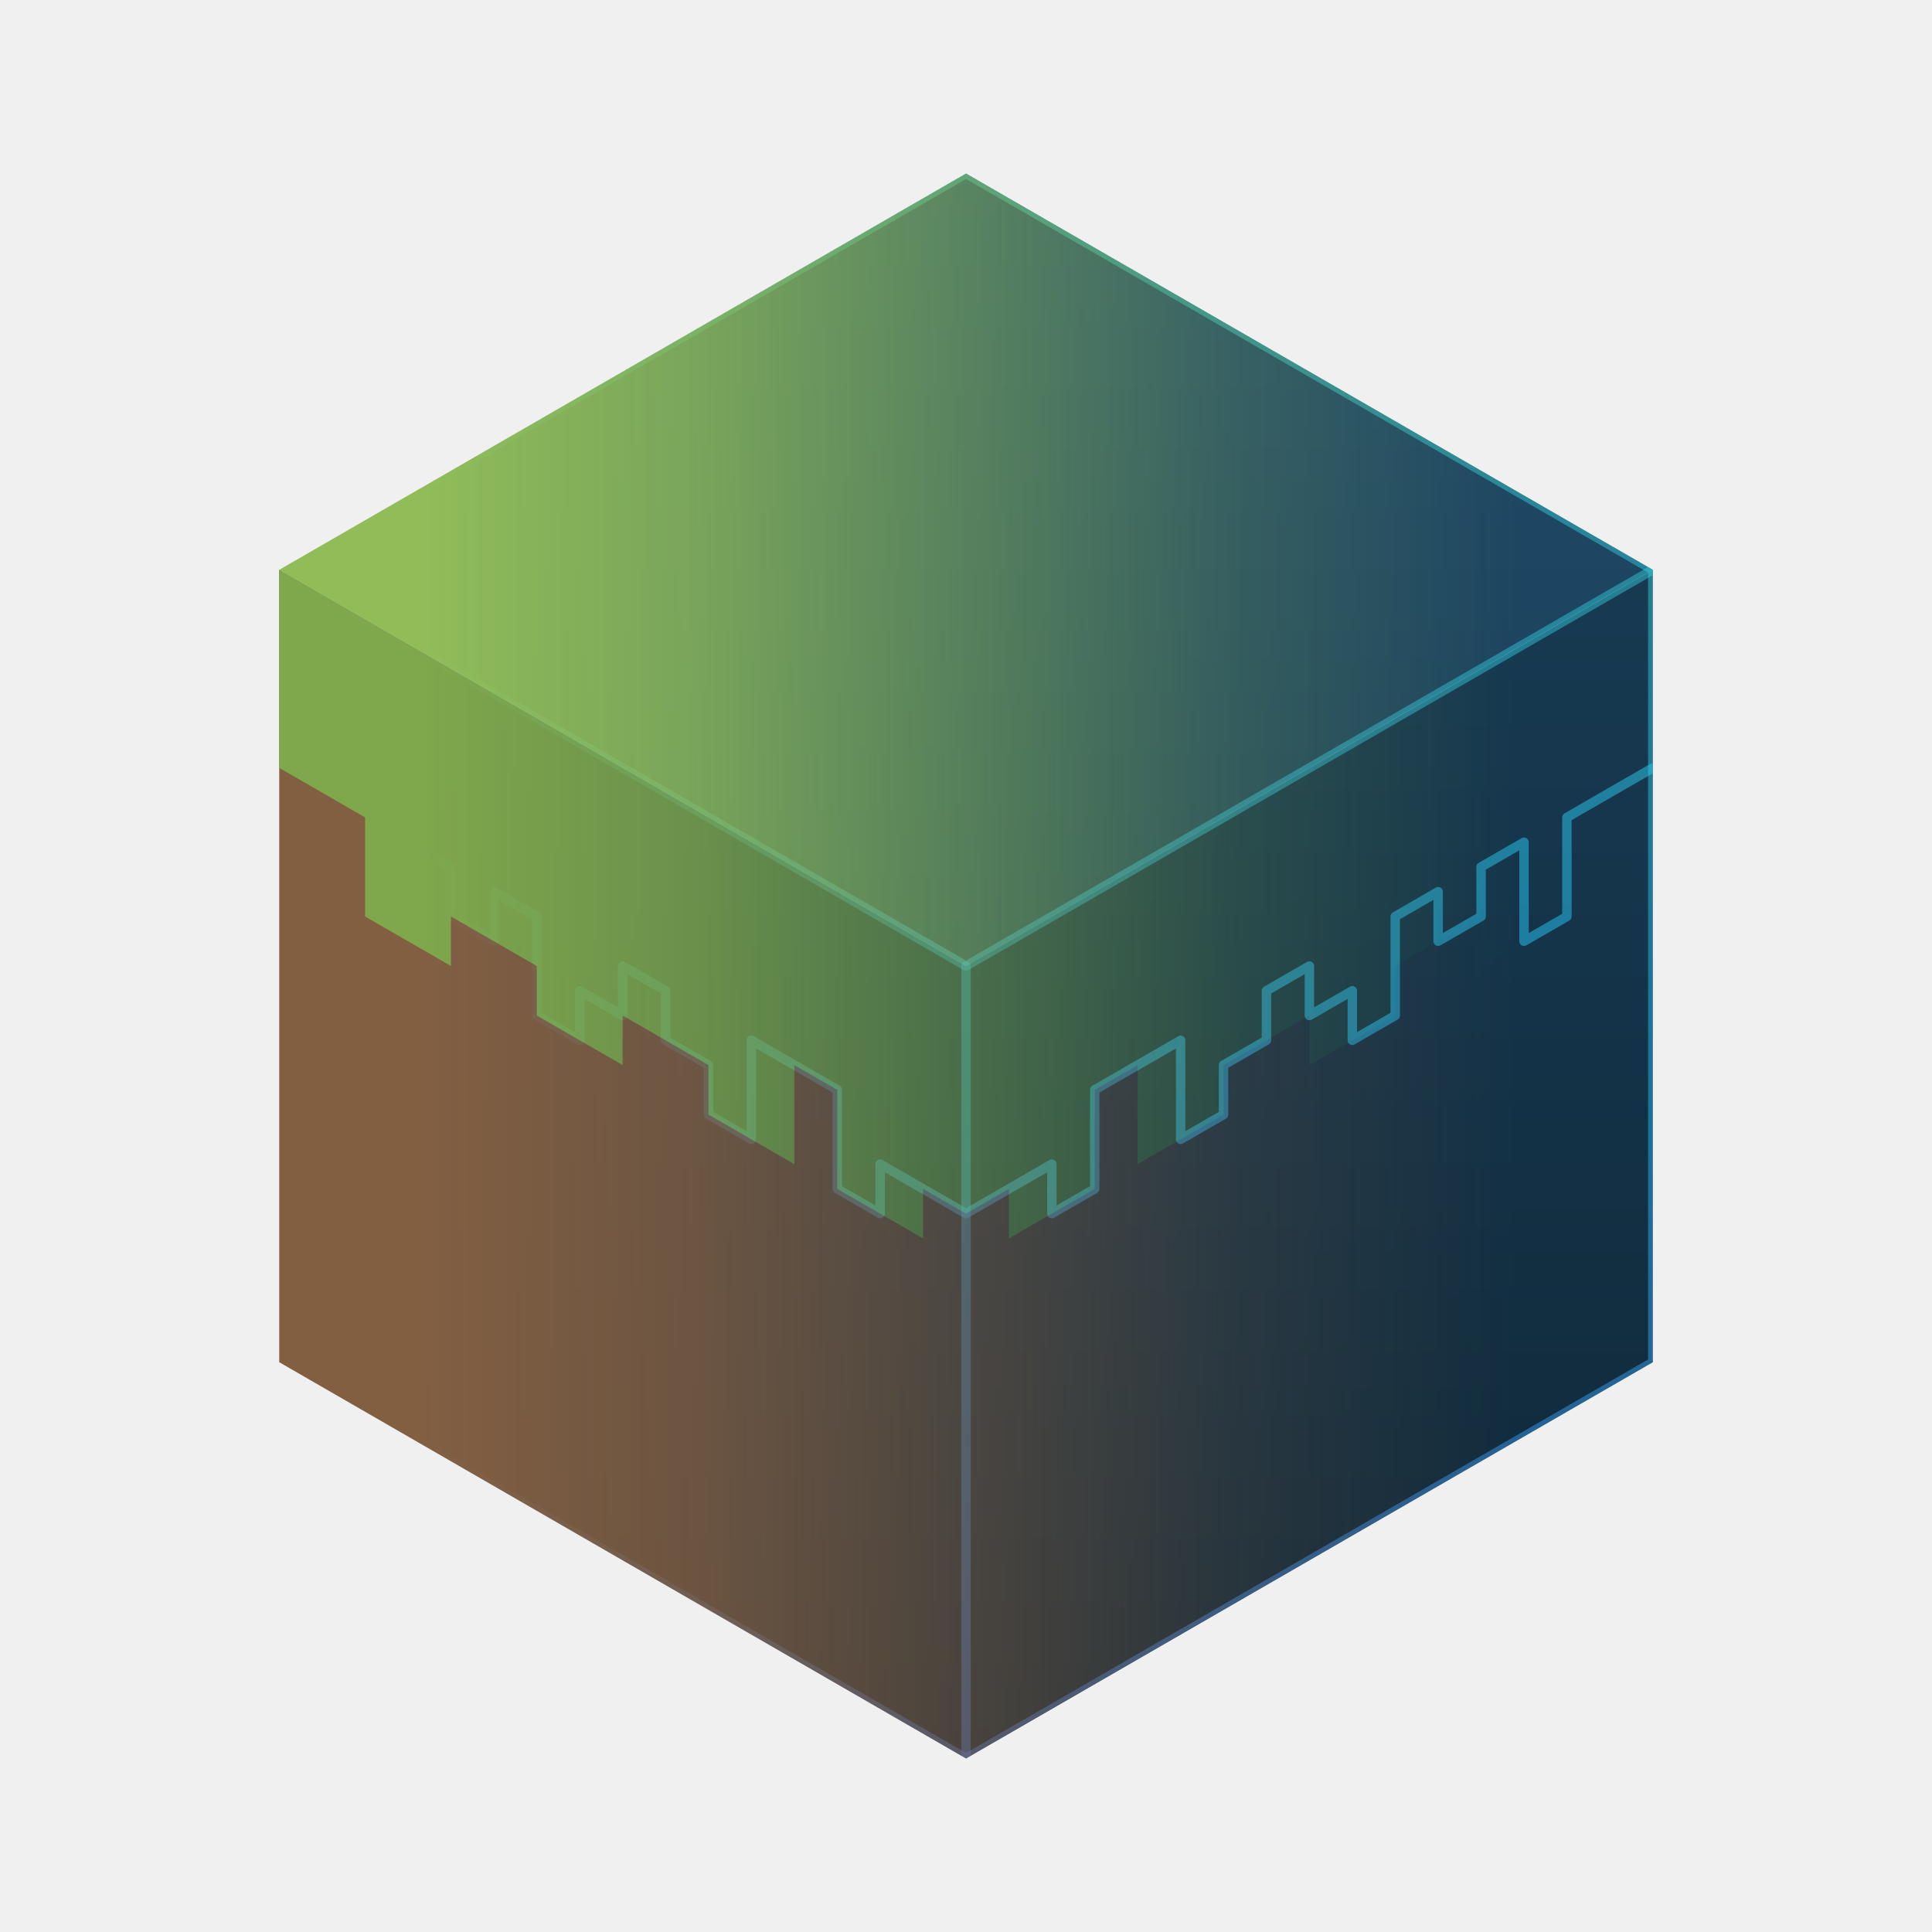
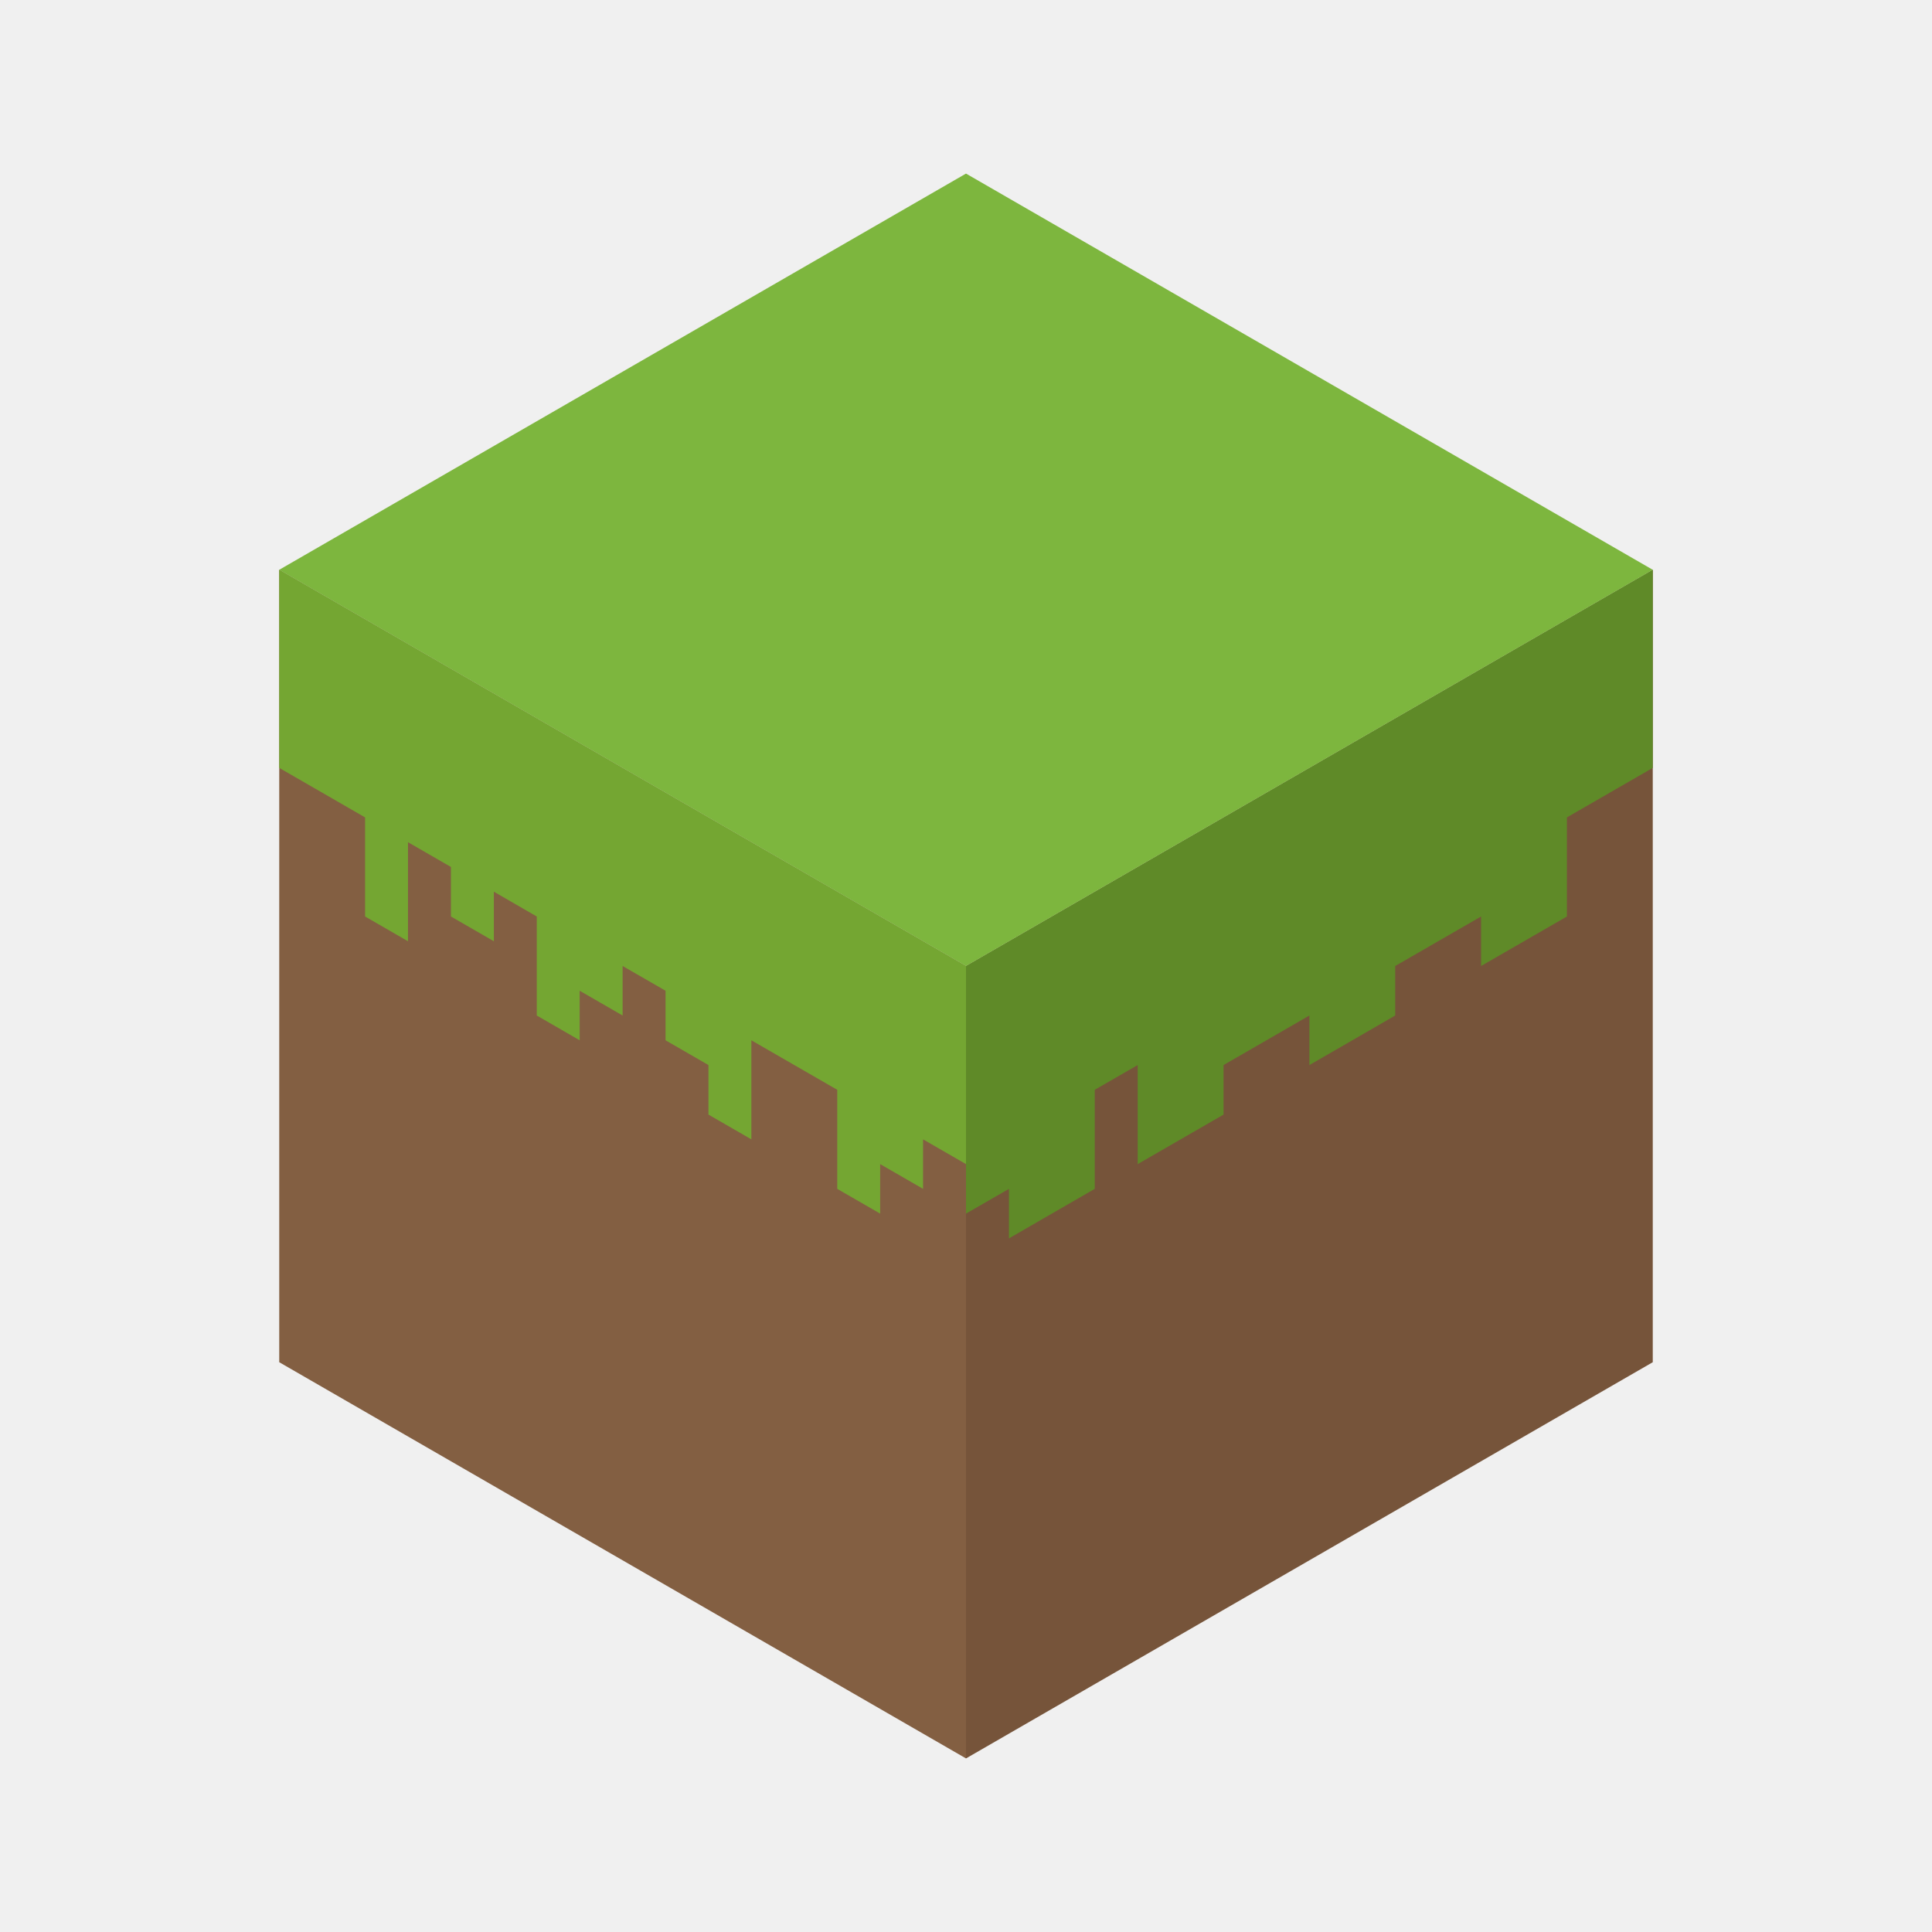
<svg xmlns="http://www.w3.org/2000/svg" viewBox="0 0 512 512" width="512" height="512">
  <defs>
    <pattern id="grain-top" width="16" height="16" patternUnits="userSpaceOnUse" patternTransform="matrix(11.375 6.5625 -11.375 6.5625 256.0 46.0)">
      <path fill="#ffffff" fill-opacity="0.07" d="        M256.000 46.000l11.375 6.562 l-11.375 6.562l-11.375 -6.562z         M278.750 59.125l11.375 6.562 l-11.375 6.562l-11.375 -6.562z         M301.500 72.250l11.375 6.562 l-11.375 6.562l-11.375 -6.562z         M358.375 105.062l11.375 6.562 l-11.375 6.562l-11.375 -6.562z         M381.125 118.188l11.375 6.562 l-11.375 6.562l-11.375 -6.562z         M312.875 91.938l11.375 6.562 l-11.375 6.562l-11.375 -6.562z         M312.875 105.062l11.375 6.562 l-11.375 6.562l-11.375 -6.562z         M324.250 111.625l11.375 6.562 l-11.375 6.562l-11.375 -6.562z         M347.000 124.750l11.375 6.562 l-11.375 6.562l-11.375 -6.562z         M358.375 131.312l11.375 6.562 l-11.375 6.562l-11.375 -6.562z         M403.875 157.562l11.375 6.562 l-11.375 6.562l-11.375 -6.562z         M244.625 78.812l11.375 6.562 l-11.375 6.562l-11.375 -6.562z         M290.125 105.062l11.375 6.562 l-11.375 6.562l-11.375 -6.562z         M347.000 151.000l11.375 6.562 l-11.375 6.562l-11.375 -6.562z         M381.125 170.688l11.375 6.562 l-11.375 6.562l-11.375 -6.562z         M290.125 131.312l11.375 6.562 l-11.375 6.562l-11.375 -6.562z         M233.250 111.625l11.375 6.562 l-11.375 6.562l-11.375 -6.562z         M278.750 137.875l11.375 6.562 l-11.375 6.562l-11.375 -6.562z         M290.125 144.438l11.375 6.562 l-11.375 6.562l-11.375 -6.562z         M324.250 164.125l11.375 6.562 l-11.375 6.562l-11.375 -6.562z         M176.375 91.938l11.375 6.562 l-11.375 6.562l-11.375 -6.562z         M199.125 105.062l11.375 6.562 l-11.375 6.562l-11.375 -6.562z         M267.375 144.438l11.375 6.562 l-11.375 6.562l-11.375 -6.562z         M290.125 157.562l11.375 6.562 l-11.375 6.562l-11.375 -6.562z         M187.750 111.625l11.375 6.562 l-11.375 6.562l-11.375 -6.562z         M199.125 118.188l11.375 6.562 l-11.375 6.562l-11.375 -6.562z         M210.500 124.750l11.375 6.562 l-11.375 6.562l-11.375 -6.562z         M324.250 190.375l11.375 6.562 l-11.375 6.562l-11.375 -6.562z         M312.875 196.938l11.375 6.562 l-11.375 6.562l-11.375 -6.562z         M153.625 118.188l11.375 6.562 l-11.375 6.562l-11.375 -6.562z         M176.375 131.312l11.375 6.562 l-11.375 6.562l-11.375 -6.562z         M210.500 151.000l11.375 6.562 l-11.375 6.562l-11.375 -6.562z         M221.875 157.562l11.375 6.562 l-11.375 6.562l-11.375 -6.562z         M312.875 210.062l11.375 6.562 l-11.375 6.562l-11.375 -6.562z         M210.500 164.125l11.375 6.562 l-11.375 6.562l-11.375 -6.562z         M301.500 216.625l11.375 6.562 l-11.375 6.562l-11.375 -6.562z         M130.875 131.312l11.375 6.562 l-11.375 6.562l-11.375 -6.562z         M153.625 144.438l11.375 6.562 l-11.375 6.562l-11.375 -6.562z         M210.500 177.250l11.375 6.562 l-11.375 6.562l-11.375 -6.562z         M221.875 210.062l11.375 6.562 l-11.375 6.562l-11.375 -6.562z         M85.375 144.438l11.375 6.562 l-11.375 6.562l-11.375 -6.562z         M153.625 183.812l11.375 6.562 l-11.375 6.562l-11.375 -6.562z" />
      <path fill="#000000" fill-opacity="0.05" d="        M324.250 85.375l11.375 6.562 l-11.375 6.562l-11.375 -6.562z         M256.000 59.125l11.375 6.562 l-11.375 6.562l-11.375 -6.562z         M267.375 65.688l11.375 6.562 l-11.375 6.562l-11.375 -6.562z         M335.625 105.062l11.375 6.562 l-11.375 6.562l-11.375 -6.562z         M369.750 124.750l11.375 6.562 l-11.375 6.562l-11.375 -6.562z         M392.500 137.875l11.375 6.562 l-11.375 6.562l-11.375 -6.562z         M244.625 65.688l11.375 6.562 l-11.375 6.562l-11.375 -6.562z         M290.125 91.938l11.375 6.562 l-11.375 6.562l-11.375 -6.562z         M301.500 111.625l11.375 6.562 l-11.375 6.562l-11.375 -6.562z         M210.500 72.250l11.375 6.562 l-11.375 6.562l-11.375 -6.562z         M244.625 91.938l11.375 6.562 l-11.375 6.562l-11.375 -6.562z         M267.375 105.062l11.375 6.562 l-11.375 6.562l-11.375 -6.562z         M312.875 131.312l11.375 6.562 l-11.375 6.562l-11.375 -6.562z         M324.250 137.875l11.375 6.562 l-11.375 6.562l-11.375 -6.562z         M244.625 105.062l11.375 6.562 l-11.375 6.562l-11.375 -6.562z         M335.625 157.562l11.375 6.562 l-11.375 6.562l-11.375 -6.562z         M187.750 85.375l11.375 6.562 l-11.375 6.562l-11.375 -6.562z         M210.500 98.500l11.375 6.562 l-11.375 6.562l-11.375 -6.562z         M221.875 105.062l11.375 6.562 l-11.375 6.562l-11.375 -6.562z         M347.000 177.250l11.375 6.562 l-11.375 6.562l-11.375 -6.562z         M233.250 124.750l11.375 6.562 l-11.375 6.562l-11.375 -6.562z         M312.875 170.688l11.375 6.562 l-11.375 6.562l-11.375 -6.562z         M233.250 137.875l11.375 6.562 l-11.375 6.562l-11.375 -6.562z         M165.000 111.625l11.375 6.562 l-11.375 6.562l-11.375 -6.562z         M176.375 118.188l11.375 6.562 l-11.375 6.562l-11.375 -6.562z         M221.875 144.438l11.375 6.562 l-11.375 6.562l-11.375 -6.562z         M199.125 144.438l11.375 6.562 l-11.375 6.562l-11.375 -6.562z         M244.625 170.688l11.375 6.562 l-11.375 6.562l-11.375 -6.562z         M267.375 183.812l11.375 6.562 l-11.375 6.562l-11.375 -6.562z         M165.000 137.875l11.375 6.562 l-11.375 6.562l-11.375 -6.562z         M233.250 177.250l11.375 6.562 l-11.375 6.562l-11.375 -6.562z         M278.750 203.500l11.375 6.562 l-11.375 6.562l-11.375 -6.562z         M130.875 144.438l11.375 6.562 l-11.375 6.562l-11.375 -6.562z         M153.625 157.562l11.375 6.562 l-11.375 6.562l-11.375 -6.562z         M210.500 190.375l11.375 6.562 l-11.375 6.562l-11.375 -6.562z         M233.250 203.500l11.375 6.562 l-11.375 6.562l-11.375 -6.562z         M96.750 137.875l11.375 6.562 l-11.375 6.562l-11.375 -6.562z         M119.500 151.000l11.375 6.562 l-11.375 6.562l-11.375 -6.562z         M142.250 164.125l11.375 6.562 l-11.375 6.562l-11.375 -6.562z         M119.500 164.125l11.375 6.562 l-11.375 6.562l-11.375 -6.562z         M233.250 229.750l11.375 6.562 l-11.375 6.562l-11.375 -6.562z         M256.000 242.875l11.375 6.562 l-11.375 6.562l-11.375 -6.562z" />
    </pattern>
    <pattern id="grain-side-left" width="16" height="16" patternUnits="userSpaceOnUse" patternTransform="matrix(11.375 6.5625 0 13.125 74.0 151.0)">
      <path fill="#ffffff" fill-opacity="0.07" d="        M233.250 308.500l11.375 6.562 l0.000 13.125l-11.375 -6.562z         M119.500 256.000l11.375 6.562 l0.000 13.125l-11.375 -6.562z         M233.250 334.750l11.375 6.562 l0.000 13.125l-11.375 -6.562z         M96.750 269.125l11.375 6.562 l0.000 13.125l-11.375 -6.562z         M142.250 295.375l11.375 6.562 l0.000 13.125l-11.375 -6.562z         M221.875 354.438l11.375 6.562 l0.000 13.125l-11.375 -6.562z         M85.375 288.812l11.375 6.562 l0.000 13.125l-11.375 -6.562z         M199.125 367.562l11.375 6.562 l0.000 13.125l-11.375 -6.562z         M85.375 315.062l11.375 6.562 l0.000 13.125l-11.375 -6.562z         M108.125 328.188l11.375 6.562 l0.000 13.125l-11.375 -6.562z         M85.375 328.188l11.375 6.562 l0.000 13.125l-11.375 -6.562z         M130.875 354.438l11.375 6.562 l0.000 13.125l-11.375 -6.562z         M233.250 413.500l11.375 6.562 l0.000 13.125l-11.375 -6.562z         M176.375 393.812l11.375 6.562 l0.000 13.125l-11.375 -6.562z         M233.250 426.625l11.375 6.562 l0.000 13.125l-11.375 -6.562z         M153.625 393.812l11.375 6.562 l0.000 13.125l-11.375 -6.562z         M233.250 439.750l11.375 6.562 l0.000 13.125l-11.375 -6.562z" />
      <path fill="#000000" fill-opacity="0.05" d="        M210.500 282.250l11.375 6.562 l0.000 13.125l-11.375 -6.562z         M165.000 269.125l11.375 6.562 l0.000 13.125l-11.375 -6.562z         M244.625 315.062l11.375 6.562 l0.000 13.125l-11.375 -6.562z         M153.625 275.688l11.375 6.562 l0.000 13.125l-11.375 -6.562z         M233.250 321.625l11.375 6.562 l0.000 13.125l-11.375 -6.562z         M96.750 256.000l11.375 6.562 l0.000 13.125l-11.375 -6.562z         M142.250 282.250l11.375 6.562 l0.000 13.125l-11.375 -6.562z         M165.000 295.375l11.375 6.562 l0.000 13.125l-11.375 -6.562z         M199.125 315.062l11.375 6.562 l0.000 13.125l-11.375 -6.562z         M85.375 262.562l11.375 6.562 l0.000 13.125l-11.375 -6.562z         M108.125 288.812l11.375 6.562 l0.000 13.125l-11.375 -6.562z         M165.000 321.625l11.375 6.562 l0.000 13.125l-11.375 -6.562z         M165.000 334.750l11.375 6.562 l0.000 13.125l-11.375 -6.562z         M187.750 347.875l11.375 6.562 l0.000 13.125l-11.375 -6.562z         M244.625 380.688l11.375 6.562 l0.000 13.125l-11.375 -6.562z         M187.750 361.000l11.375 6.562 l0.000 13.125l-11.375 -6.562z         M244.625 393.812l11.375 6.562 l0.000 13.125l-11.375 -6.562z         M119.500 334.750l11.375 6.562 l0.000 13.125l-11.375 -6.562z         M244.625 406.938l11.375 6.562 l0.000 13.125l-11.375 -6.562z         M96.750 334.750l11.375 6.562 l0.000 13.125l-11.375 -6.562z         M142.250 361.000l11.375 6.562 l0.000 13.125l-11.375 -6.562z         M153.625 367.562l11.375 6.562 l0.000 13.125l-11.375 -6.562z         M108.125 354.438l11.375 6.562 l0.000 13.125l-11.375 -6.562z         M130.875 367.562l11.375 6.562 l0.000 13.125l-11.375 -6.562z         M96.750 361.000l11.375 6.562 l0.000 13.125l-11.375 -6.562z         M119.500 374.125l11.375 6.562 l0.000 13.125l-11.375 -6.562z         M130.875 380.688l11.375 6.562 l0.000 13.125l-11.375 -6.562z         M244.625 446.312l11.375 6.562 l0.000 13.125l-11.375 -6.562z" />
    </pattern>
    <pattern id="grain-side-right" width="16" height="16" patternUnits="userSpaceOnUse" patternTransform="matrix(-11.375 6.5625 -11.375 19.6875 438.0 151.0)">
      <path fill="#ffffff" fill-opacity="0.07" d="        M221.875 341.312l-11.375 6.562 l-11.375 19.688l11.375 -6.562z         M324.250 295.375l-11.375 6.562 l-11.375 19.688l11.375 -6.562z         M199.125 380.688l-11.375 6.562 l-11.375 19.688l11.375 -6.562z         M324.250 321.625l-11.375 6.562 l-11.375 19.688l11.375 -6.562z         M278.750 347.875l-11.375 6.562 l-11.375 19.688l11.375 -6.562z         M187.750 413.500l-11.375 6.562 l-11.375 19.688l11.375 -6.562z         M312.875 354.438l-11.375 6.562 l-11.375 19.688l11.375 -6.562z         M187.750 439.750l-11.375 6.562 l-11.375 19.688l11.375 -6.562z         M290.125 393.812l-11.375 6.562 l-11.375 19.688l11.375 -6.562z         M267.375 406.938l-11.375 6.562 l-11.375 19.688l11.375 -6.562z         M278.750 413.500l-11.375 6.562 l-11.375 19.688l11.375 -6.562z         M233.250 439.750l-11.375 6.562 l-11.375 19.688l11.375 -6.562z         M130.875 498.812l-11.375 6.562 l-11.375 19.688l11.375 -6.562z         M176.375 485.688l-11.375 6.562 l-11.375 19.688l11.375 -6.562z         M119.500 518.500l-11.375 6.562 l-11.375 19.688l11.375 -6.562z         M187.750 492.250l-11.375 6.562 l-11.375 19.688l11.375 -6.562z         M108.125 538.188l-11.375 6.562 l-11.375 19.688l11.375 -6.562z" />
    </pattern>
-     <linearGradient id="tech-top" gradientUnits="userSpaceOnUse" x1="0" y1="46" x2="0" y2="256">
-       <stop offset="0" stop-color="#224c6a" />
-       <stop offset="1" stop-color="#193f59" />
-     </linearGradient>
-     <linearGradient id="tech-face" gradientUnits="userSpaceOnUse" x1="0" y1="151" x2="0" y2="466">
-       <stop offset="0" stop-color="#173a52" />
-       <stop offset="1" stop-color="#0f2737" />
-     </linearGradient>
-     <linearGradient id="wire-grad" gradientUnits="userSpaceOnUse" x1="0" y1="46" x2="0" y2="466">
-       <stop offset="0" stop-color="#3ee0c6" />
-       <stop offset="0.55" stop-color="#24c4ff" />
-       <stop offset="1" stop-color="#4f8cff" />
-     </linearGradient>
-     <clipPath id="right-clip">
-       <path d="M256,46 L438,151 L438,361 L256,466 Z" />
-     </clipPath>
-     <linearGradient id="bleed-to-right" gradientUnits="userSpaceOnUse" x1="256" y1="0" x2="401.6" y2="0">
-       <stop offset="0" stop-color="#ffffff" stop-opacity="0.5" />
-       <stop offset="0.5" stop-color="#ffffff" stop-opacity="0.2" />
-       <stop offset="1" stop-color="#ffffff" stop-opacity="0" />
-     </linearGradient>
-     <linearGradient id="bleed-to-left" gradientUnits="userSpaceOnUse" x1="256" y1="0" x2="110.4" y2="0">
-       <stop offset="0" stop-color="#ffffff" stop-opacity="0.5" />
-       <stop offset="0.5" stop-color="#ffffff" stop-opacity="0.2" />
-       <stop offset="1" stop-color="#ffffff" stop-opacity="0" />
-     </linearGradient>
-     <mask id="mask-bleed-to-right" maskUnits="userSpaceOnUse" x="0" y="0" width="512" height="512">
-       <rect x="0" y="0" width="512" height="512" fill="url(#bleed-to-right)" />
-     </mask>
-     <mask id="mask-bleed-to-left" maskUnits="userSpaceOnUse" x="0" y="0" width="512" height="512">
-       <rect x="0" y="0" width="512" height="512" fill="url(#bleed-to-left)" />
-     </mask>
  </defs>
  <polygon points="74,151 256,256 256,466 74,361" fill="#835f42" />
-   <polygon points="74.00,151.00 256.00,256.00 256.00,321.62 244.62,315.06 244.62,328.19 233.25,321.62 221.88,315.06 221.88,288.81 210.50,282.25 210.50,308.50 199.12,301.94 187.75,295.38 187.75,282.25 176.38,275.69 165.00,269.12 165.00,282.25 153.62,275.69 142.25,269.12 142.25,256.00 130.88,249.44 119.50,242.88 119.50,256.00 108.12,249.44 96.75,242.88 96.75,216.62 85.38,210.06 74.00,203.50" fill="#7fa84c" />
+   <polygon points="74.00,151.00 256.00,256.00 256.00,308.50 244.62,301.94 244.62,315.06 233.25,308.50 233.25,321.62 221.88,315.06 221.88,288.81 210.50,282.25 199.12,275.69 199.12,301.94 187.75,295.38 187.75,282.25 176.38,275.69 176.38,262.56 165.00,256.00 165.00,269.12 153.62,262.56 153.62,275.69 142.25,269.12 142.25,242.88 130.88,236.31 130.88,249.44 119.50,242.88 119.50,229.75 108.12,223.19 108.12,249.44 96.75,242.88 96.75,216.62 85.38,210.06 74.00,203.50" fill="#74a632" />
  <polygon points="74,151 256,256 256,466 74,361" fill="url(#grain-side-left)" />
-   <polygon points="256,46 256,256 74,151" fill="#91bd59" />
-   <polygon points="256,46 256,256 74,151" fill="url(#grain-top)" />
-   <g clip-path="url(#right-clip)">
-     <polygon points="256,46 438,151 256,256" fill="url(#tech-top)" />
-     <polygon points="438,151 256,256 256,466 438,361" fill="url(#tech-face)" />
-     <g fill="none" stroke="url(#wire-grad)" stroke-linecap="round" stroke-linejoin="round">
-       <path d="M256,321.62 L267.38,315.06 L278.75,308.5 L278.75,321.62 L290.12,315.06 L290.12,288.81 L301.5,282.25 L312.88,275.69 L312.88,301.94 L324.25,295.38 L324.25,282.25 L335.62,275.69 L335.62,262.56 L347,256 L347,269.12 L358.38,262.56 L358.38,275.69 L369.75,269.12 L369.75,242.88 L381.12,236.31 L381.12,249.44 L392.5,242.88 L392.5,229.75 L403.88,223.19 L403.88,249.44 L415.25,242.88 L415.25,216.62 L426.62,210.06 L438,203.5" stroke-width="2.5" opacity="0.5" />
-       <path d="M256,46 L438,151 L438,361 L256,466" stroke-width="2.5" opacity="0.45" />
-       <path d="M256,256 L256,466" stroke-width="2.5" opacity="0.45" />
-       <path d="M438,151 L256,256" stroke-width="2.5" opacity="0.45" />
-     </g>
-   </g>
-   <g mask="url(#mask-bleed-to-left)">
-     <g transform="matrix(-1 0 0 1 512 0)">
-       <g clip-path="url(#right-clip)">
-         <polygon points="256,46 438,151 256,256" fill="url(#tech-top)" />
-         <polygon points="438,151 256,256 256,466 438,361" fill="url(#tech-face)" />
-         <g fill="none" stroke="url(#wire-grad)" stroke-linecap="round" stroke-linejoin="round">
-           <path d="M256,321.62 L267.38,315.06 L278.75,308.5 L278.75,321.62 L290.12,315.06 L290.12,288.81 L301.5,282.25 L312.88,275.69 L312.88,301.94 L324.25,295.38 L324.25,282.25 L335.62,275.69 L335.62,262.56 L347,256 L347,269.12 L358.38,262.56 L358.38,275.69 L369.75,269.12 L369.75,242.88 L381.12,236.31 L381.12,249.44 L392.5,242.88 L392.5,229.75 L403.88,223.19 L403.88,249.44 L415.25,242.88 L415.25,216.62 L426.62,210.06 L438,203.5" stroke-width="2.5" opacity="0.5" />
-           <path d="M256,46 L438,151 L438,361 L256,466" stroke-width="2.5" opacity="0.45" />
-           <path d="M256,256 L256,466" stroke-width="2.5" opacity="0.45" />
-           <path d="M438,151 L256,256" stroke-width="2.5" opacity="0.45" />
-         </g>
-       </g>
-     </g>
-   </g>
-   <g mask="url(#mask-bleed-to-right)">
-     <g transform="matrix(-1 0 0 1 512 0)">
-       <polygon points="74,151 256,256 256,466 74,361" fill="#835f42" />
-       <polygon points="74.00,151.00 256.00,256.00 256.00,321.62 244.62,315.06 244.62,328.19 233.25,321.62 221.88,315.06 221.88,288.81 210.50,282.25 210.50,308.50 199.12,301.94 187.75,295.38 187.75,282.25 176.38,275.69 165.00,269.12 165.00,282.25 153.62,275.69 142.25,269.12 142.25,256.00 130.88,249.44 119.50,242.88 119.50,256.00 108.12,249.44 96.75,242.88 96.75,216.62 85.38,210.06 74.00,203.50" fill="#7fa84c" />
-       <polygon points="74,151 256,256 256,466 74,361" fill="url(#grain-side-left)" />
-       <polygon points="256,46 256,256 74,151" fill="#91bd59" />
-       <polygon points="256,46 256,256 74,151" fill="url(#grain-top)" />
-     </g>
-   </g>
+   <polygon points="438,151 256,256 256,466 438,361" fill="#76543a" />
+   <polygon points="438.00,151.00 256.00,256.00 256.00,321.62 267.38,315.06 267.38,328.19 278.75,321.62 290.12,315.06 290.12,288.81 301.50,282.25 301.50,308.50 312.88,301.94 324.25,295.38 324.25,282.25 335.62,275.69 347.00,269.12 347.00,282.25 358.38,275.69 369.75,269.12 369.75,256.00 381.12,249.44 392.50,242.88 392.50,256.00 403.88,249.44 415.25,242.88 415.25,216.62 426.62,210.06 438.00,203.50" fill="#5f8a28" />
+   <polygon points="438,151 256,256 256,466 438,361" fill="url(#grain-side-right)" />
+   <polygon points="256,46 438,151 256,256 74,151" fill="#7db63e" />
+   <polygon points="256,46 438,151 256,256 74,151" fill="url(#grain-top)" />
</svg>
